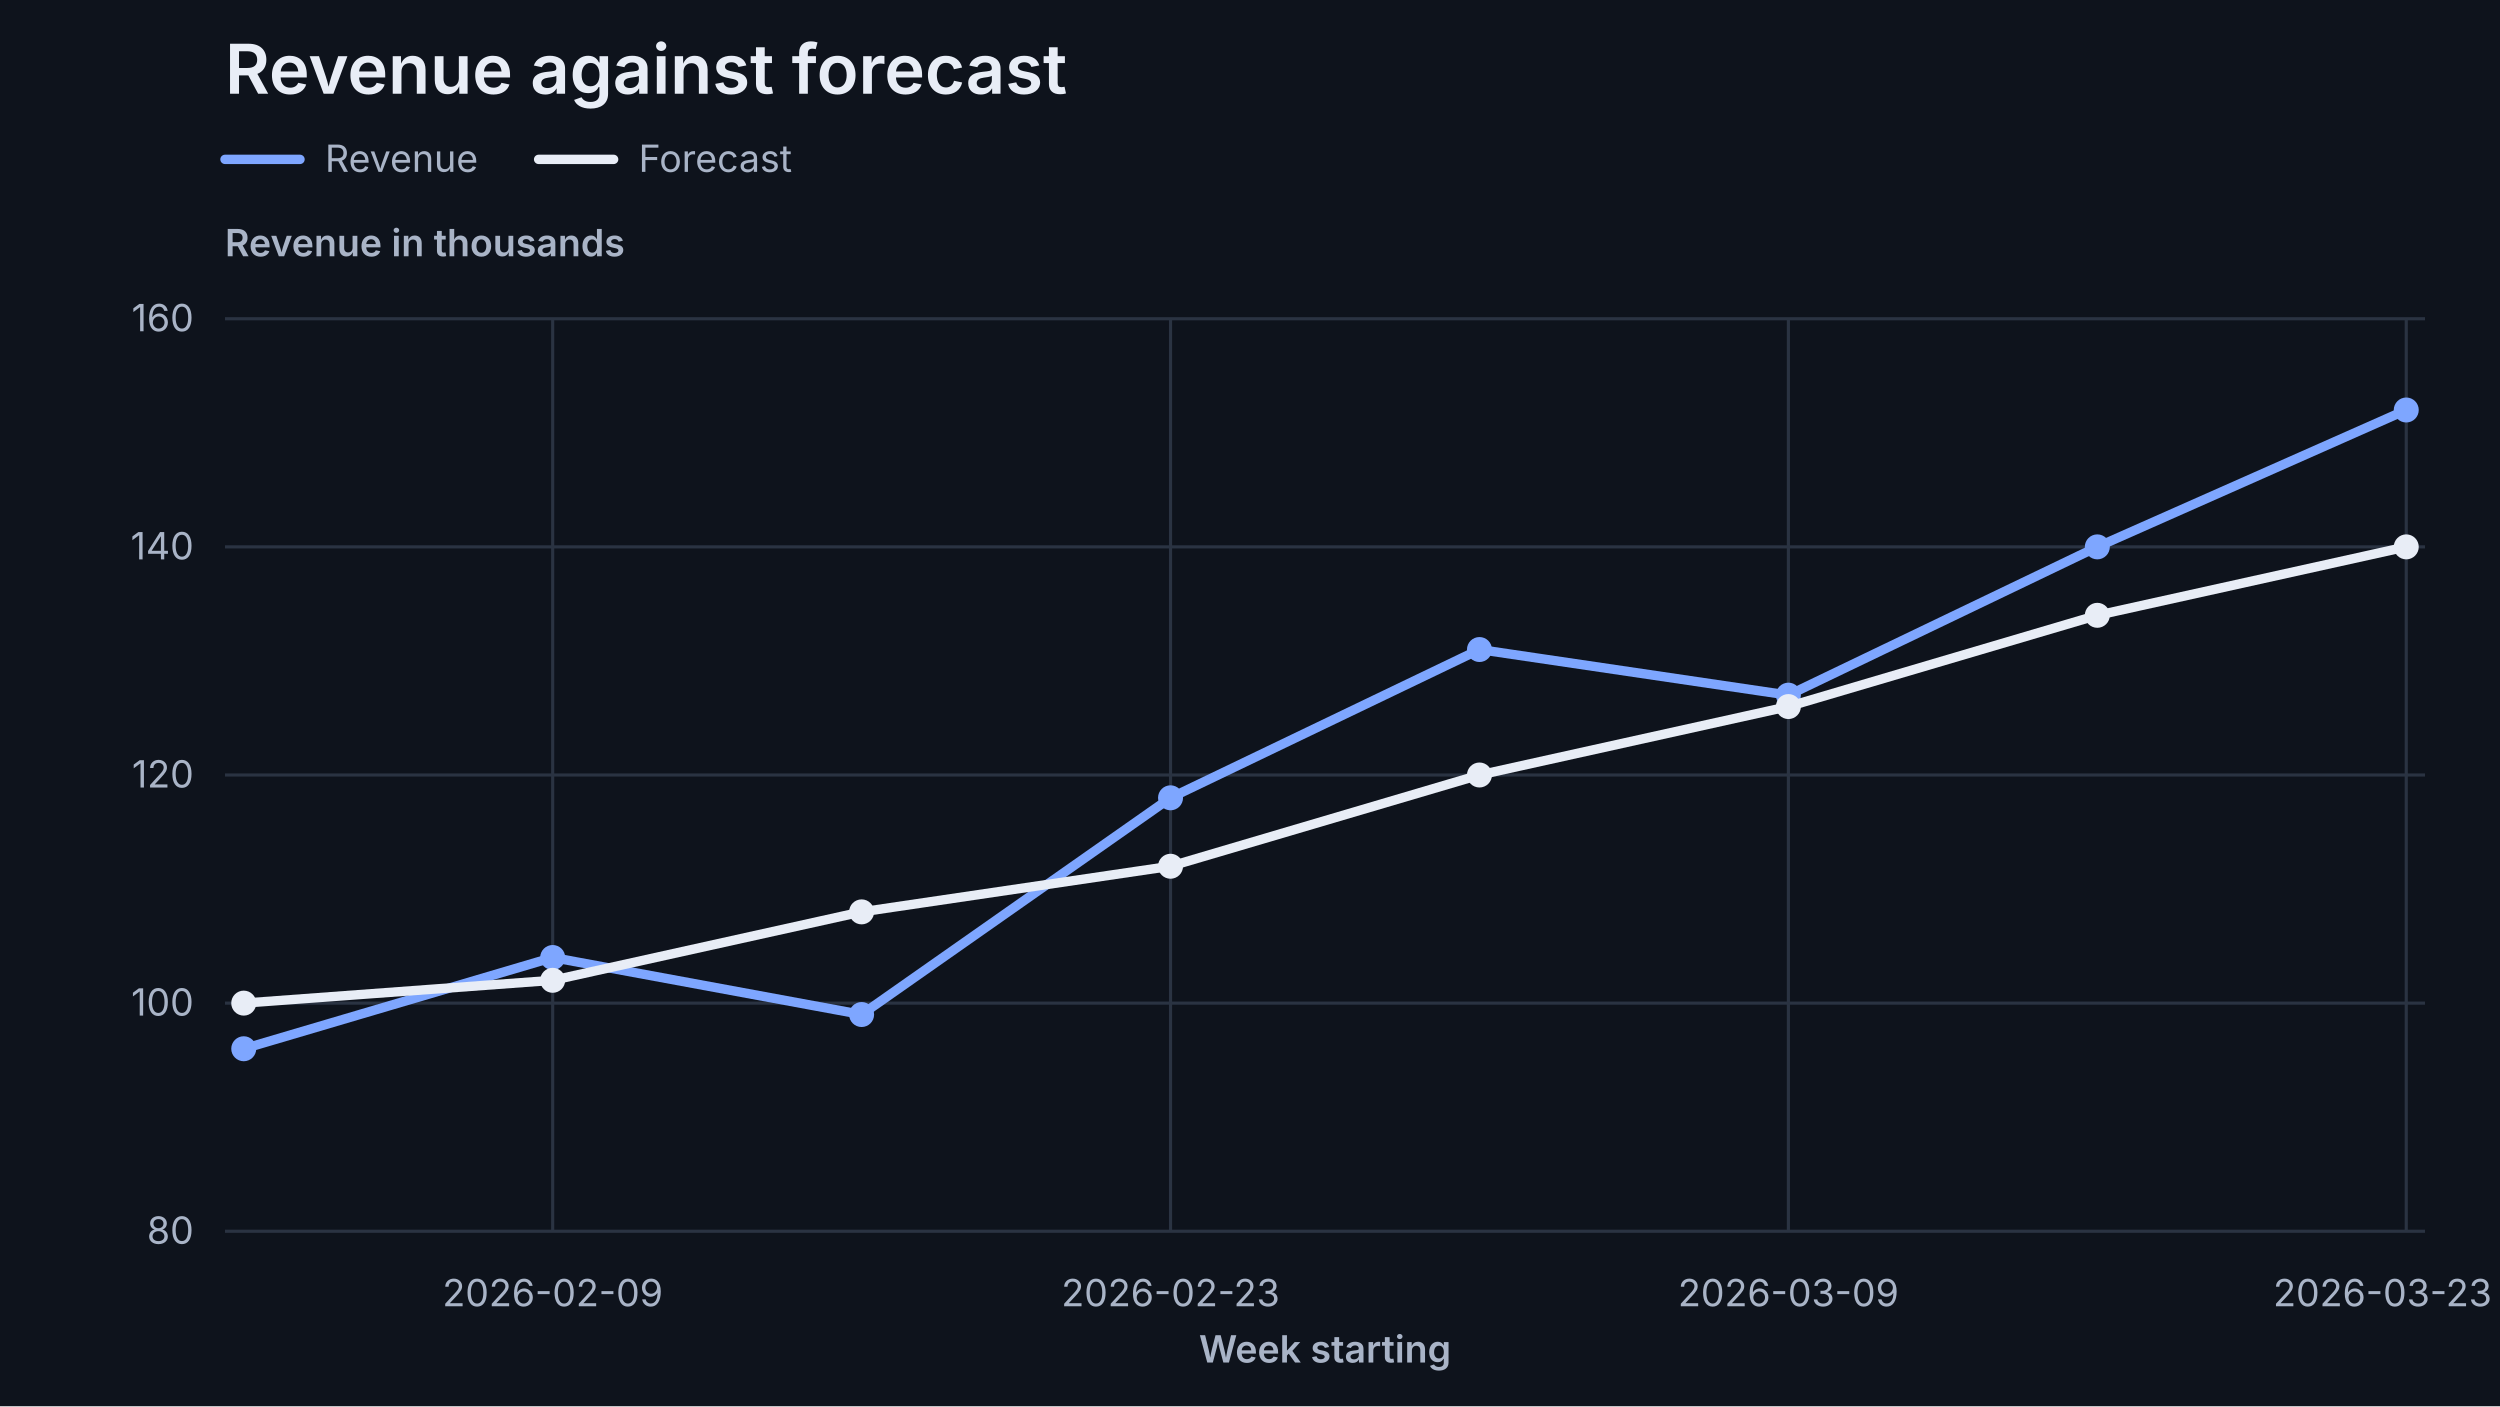
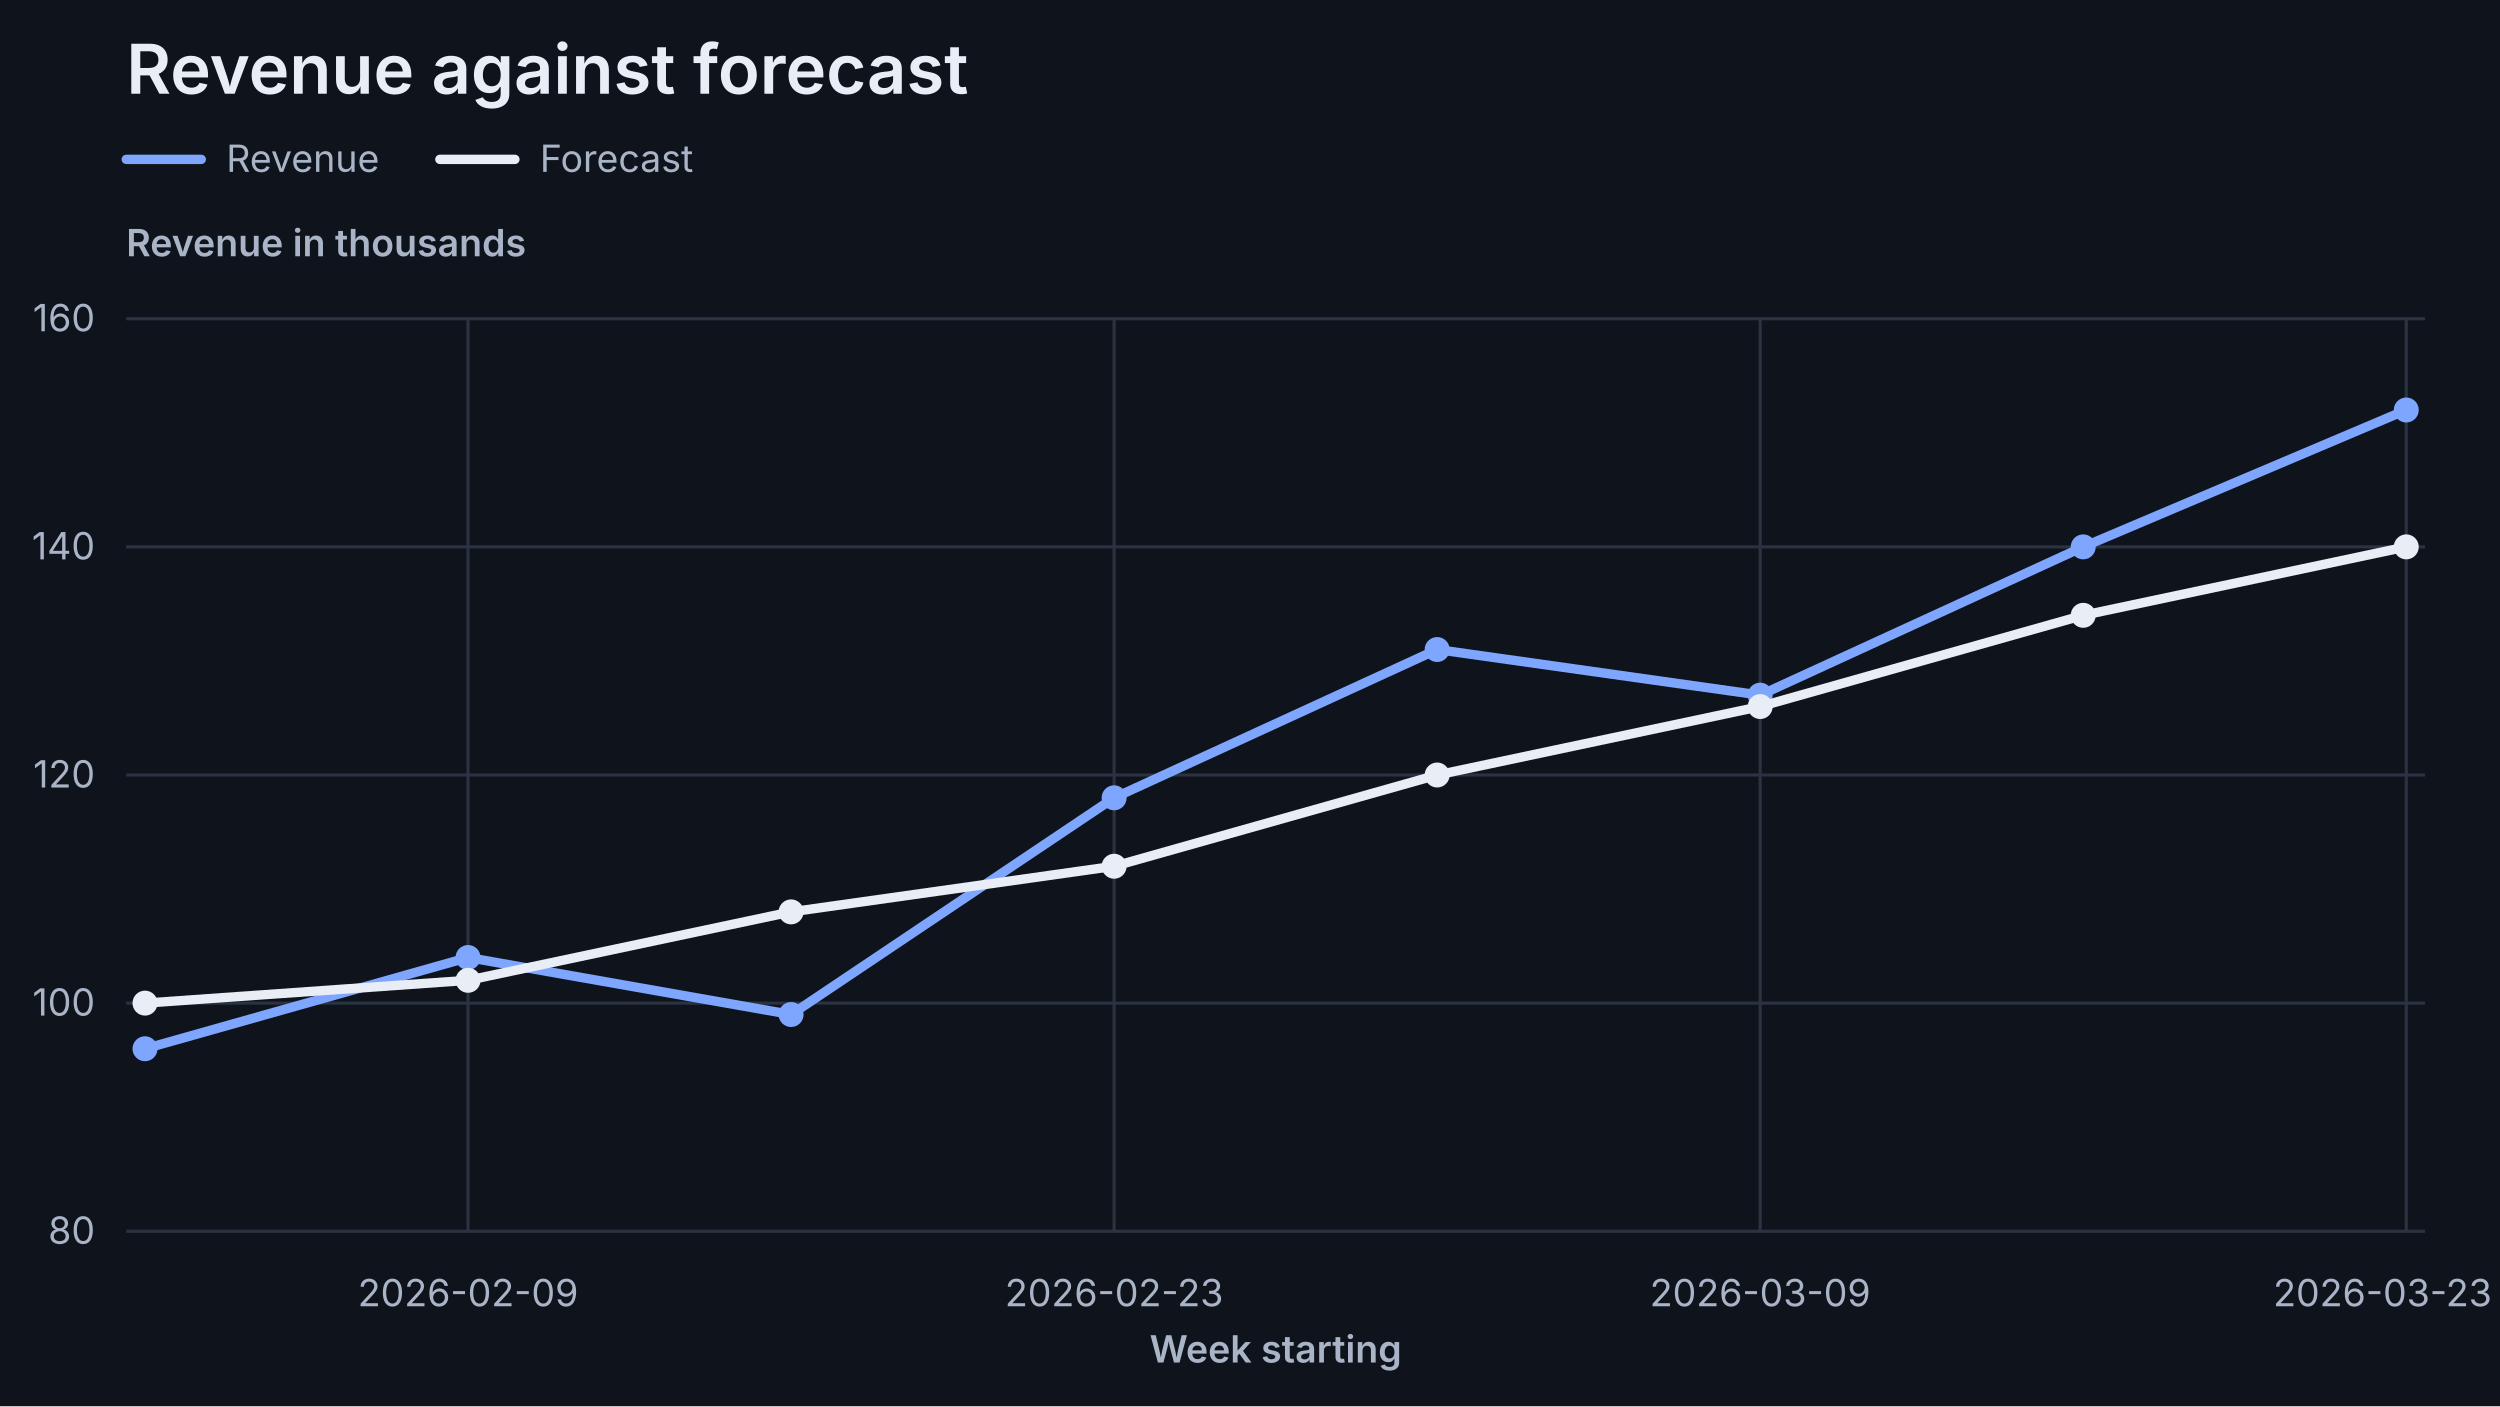
<svg xmlns="http://www.w3.org/2000/svg" width="800" height="450" viewBox="0 0 800 450" id="chartlet-394c5d57cec1282f-p" role="img" aria-labelledby="chartlet-394c5d57cec1282f-p-title chartlet-394c5d57cec1282f-p-description" class="chartlet-root chartlet-theme-dark">
  <style>#chartlet-394c5d57cec1282f-p.chartlet-root{max-width:100%;height:auto;font-family:Inter,ui-sans-serif,system-ui,sans-serif;color:#e8edf6}#chartlet-394c5d57cec1282f-p .chartlet-title{font-size:22px;font-weight:600;fill:#e8edf6}#chartlet-394c5d57cec1282f-p .chartlet-label,#chartlet-394c5d57cec1282f-p .chartlet-tick,#chartlet-394c5d57cec1282f-p .chartlet-value,#chartlet-394c5d57cec1282f-p .chartlet-value-inverse,#chartlet-394c5d57cec1282f-p .chartlet-axis-title{font-size:12px;fill:#a9b4c7}#chartlet-394c5d57cec1282f-p .chartlet-value,#chartlet-394c5d57cec1282f-p .chartlet-value-inverse{font-weight:600}#chartlet-394c5d57cec1282f-p .chartlet-value{fill:#e8edf6}#chartlet-394c5d57cec1282f-p .chartlet-value-inverse{fill:#0e131c}#chartlet-394c5d57cec1282f-p .chartlet-axis-title{font-weight:600}#chartlet-394c5d57cec1282f-p .chartlet-grid{stroke:#2a3342;stroke-width:1}#chartlet-394c5d57cec1282f-p .chartlet-zero{stroke:#7b8697;stroke-width:1.5}#chartlet-394c5d57cec1282f-p .chartlet-bar,#chartlet-394c5d57cec1282f-p .chartlet-point{fill:#7ea6ff}#chartlet-394c5d57cec1282f-p .chartlet-line{fill:none;stroke:#7ea6ff;stroke-width:3;stroke-linecap:round;stroke-linejoin:round}#chartlet-394c5d57cec1282f-p .chartlet-background{fill:#0e131c}#chartlet-394c5d57cec1282f-p .chartlet-legend{font-size:12px;fill:#a9b4c7}#chartlet-394c5d57cec1282f-p .chartlet-line-series-1{stroke:#7ea6ff}#chartlet-394c5d57cec1282f-p .chartlet-line-series-2{stroke:#ff9c72}#chartlet-394c5d57cec1282f-p .chartlet-line-series-3{stroke:#9aa7bd}#chartlet-394c5d57cec1282f-p .chartlet-line-series-4{stroke:#e2e8f4}#chartlet-394c5d57cec1282f-p .chartlet-point-series-1{fill:#7ea6ff}#chartlet-394c5d57cec1282f-p .chartlet-hit{fill:transparent;stroke:none}#chartlet-394c5d57cec1282f-p .chartlet-style-0{stroke:#7ea6ff}#chartlet-394c5d57cec1282f-p .chartlet-style-0-swatch{fill:#7ea6ff}#chartlet-394c5d57cec1282f-p .chartlet-style-0-point{fill:#7ea6ff}#chartlet-394c5d57cec1282f-p .chartlet-style-1{stroke:#e8edf6}#chartlet-394c5d57cec1282f-p .chartlet-style-1-swatch{fill:#e8edf6}#chartlet-394c5d57cec1282f-p .chartlet-style-1-point{fill:#e8edf6}</style>
  <rect class="chartlet-background" x="0" y="0" width="800" height="450" />
-   <text x="72" y="30" text-anchor="start" class="chartlet-title">Revenue against forecast</text>
-   <line x1="72" y1="394" x2="776" y2="394" class="chartlet-grid" />
-   <text x="62" y="398" text-anchor="end" class="chartlet-tick">80</text>
-   <line x1="72" y1="321" x2="776" y2="321" class="chartlet-grid" />
-   <text x="62" y="325" text-anchor="end" class="chartlet-tick">100</text>
-   <line x1="72" y1="248" x2="776" y2="248" class="chartlet-grid" />
-   <text x="62" y="252" text-anchor="end" class="chartlet-tick">120</text>
-   <line x1="72" y1="175" x2="776" y2="175" class="chartlet-grid" />
-   <text x="62" y="179" text-anchor="end" class="chartlet-tick">140</text>
-   <line x1="72" y1="102" x2="776" y2="102" class="chartlet-grid" />
-   <text x="62" y="106" text-anchor="end" class="chartlet-tick">160</text>
-   <line x1="176.857" y1="102" x2="176.857" y2="394" class="chartlet-grid" />
-   <text x="176.857" y="418" text-anchor="middle" class="chartlet-tick">2026-02-09</text>
-   <line x1="374.571" y1="102" x2="374.571" y2="394" class="chartlet-grid" />
-   <text x="374.571" y="418" text-anchor="middle" class="chartlet-tick">2026-02-23</text>
-   <line x1="572.286" y1="102" x2="572.286" y2="394" class="chartlet-grid" />
-   <text x="572.286" y="418" text-anchor="middle" class="chartlet-tick">2026-03-09</text>
+   <text x="40.403" y="30" text-anchor="start" class="chartlet-title">Revenue against forecast</text>
+   <line x1="40.403" y1="394" x2="776" y2="394" class="chartlet-grid" />
+   <text x="30.403" y="398" text-anchor="end" class="chartlet-tick">80</text>
+   <line x1="40.403" y1="321" x2="776" y2="321" class="chartlet-grid" />
+   <text x="30.403" y="325" text-anchor="end" class="chartlet-tick">100</text>
+   <line x1="40.403" y1="248" x2="776" y2="248" class="chartlet-grid" />
+   <text x="30.403" y="252" text-anchor="end" class="chartlet-tick">120</text>
+   <line x1="40.403" y1="175" x2="776" y2="175" class="chartlet-grid" />
+   <text x="30.403" y="179" text-anchor="end" class="chartlet-tick">140</text>
+   <line x1="40.403" y1="102" x2="776" y2="102" class="chartlet-grid" />
+   <text x="30.403" y="106" text-anchor="end" class="chartlet-tick">160</text>
+   <line x1="149.774" y1="102" x2="149.774" y2="394" class="chartlet-grid" />
+   <text x="149.774" y="418" text-anchor="middle" class="chartlet-tick">2026-02-09</text>
+   <line x1="356.516" y1="102" x2="356.516" y2="394" class="chartlet-grid" />
+   <text x="356.516" y="418" text-anchor="middle" class="chartlet-tick">2026-02-23</text>
+   <line x1="563.258" y1="102" x2="563.258" y2="394" class="chartlet-grid" />
+   <text x="563.258" y="418" text-anchor="middle" class="chartlet-tick">2026-03-09</text>
  <line x1="770" y1="102" x2="770" y2="394" class="chartlet-grid" />
  <text x="762.4" y="418" text-anchor="middle" class="chartlet-tick">2026-03-23</text>
-   <text x="72" y="82" text-anchor="start" class="chartlet-axis-title">Revenue in thousands</text>
-   <polyline points="72,51 96,51" class="chartlet-line chartlet-style-0" />
-   <text x="104" y="55" text-anchor="start" class="chartlet-legend">Revenue</text>
-   <polyline points="172.36,51 196.36,51" class="chartlet-line chartlet-style-1" />
-   <text x="204.36" y="55" text-anchor="start" class="chartlet-legend">Forecast</text>
-   <polyline points="78,335.6 176.857,306.4 275.714,324.65 374.571,255.3 473.429,207.85 572.286,222.45 671.143,175 770,131.2" class="chartlet-line chartlet-style-0" />
-   <circle cx="78" cy="335.6" r="4" class="chartlet-point chartlet-style-0-point" />
-   <circle cx="176.857" cy="306.4" r="4" class="chartlet-point chartlet-style-0-point" />
-   <circle cx="275.714" cy="324.65" r="4" class="chartlet-point chartlet-style-0-point" />
-   <circle cx="374.571" cy="255.3" r="4" class="chartlet-point chartlet-style-0-point" />
-   <circle cx="473.429" cy="207.85" r="4" class="chartlet-point chartlet-style-0-point" />
-   <circle cx="572.286" cy="222.45" r="4" class="chartlet-point chartlet-style-0-point" />
-   <circle cx="671.143" cy="175" r="4" class="chartlet-point chartlet-style-0-point" />
+   <text x="40.403" y="82" text-anchor="start" class="chartlet-axis-title">Revenue in thousands</text>
+   <polyline points="40.403,51 64.403,51" class="chartlet-line chartlet-style-0" />
+   <text x="72.403" y="55" text-anchor="start" class="chartlet-legend">Revenue</text>
+   <polyline points="140.763,51 164.763,51" class="chartlet-line chartlet-style-1" />
+   <text x="172.763" y="55" text-anchor="start" class="chartlet-legend">Forecast</text>
+   <polyline points="46.403,335.6 149.774,306.4 253.145,324.65 356.516,255.3 459.887,207.85 563.258,222.45 666.629,175 770,131.2" class="chartlet-line chartlet-style-0" />
+   <circle cx="46.403" cy="335.6" r="4" class="chartlet-point chartlet-style-0-point" />
+   <circle cx="149.774" cy="306.4" r="4" class="chartlet-point chartlet-style-0-point" />
+   <circle cx="253.145" cy="324.65" r="4" class="chartlet-point chartlet-style-0-point" />
+   <circle cx="356.516" cy="255.3" r="4" class="chartlet-point chartlet-style-0-point" />
+   <circle cx="459.887" cy="207.85" r="4" class="chartlet-point chartlet-style-0-point" />
+   <circle cx="563.258" cy="222.45" r="4" class="chartlet-point chartlet-style-0-point" />
+   <circle cx="666.629" cy="175" r="4" class="chartlet-point chartlet-style-0-point" />
  <circle cx="770" cy="131.2" r="4" class="chartlet-point chartlet-style-0-point" />
-   <polyline points="78,321 176.857,313.7 275.714,291.8 374.571,277.2 473.429,248 572.286,226.1 671.143,196.9 770,175" class="chartlet-line chartlet-style-1" />
-   <circle cx="78" cy="321" r="4" class="chartlet-point chartlet-style-1-point" />
-   <circle cx="176.857" cy="313.7" r="4" class="chartlet-point chartlet-style-1-point" />
-   <circle cx="275.714" cy="291.8" r="4" class="chartlet-point chartlet-style-1-point" />
-   <circle cx="374.571" cy="277.2" r="4" class="chartlet-point chartlet-style-1-point" />
-   <circle cx="473.429" cy="248" r="4" class="chartlet-point chartlet-style-1-point" />
-   <circle cx="572.286" cy="226.1" r="4" class="chartlet-point chartlet-style-1-point" />
-   <circle cx="671.143" cy="196.9" r="4" class="chartlet-point chartlet-style-1-point" />
+   <polyline points="46.403,321 149.774,313.7 253.145,291.8 356.516,277.2 459.887,248 563.258,226.1 666.629,196.9 770,175" class="chartlet-line chartlet-style-1" />
+   <circle cx="46.403" cy="321" r="4" class="chartlet-point chartlet-style-1-point" />
+   <circle cx="149.774" cy="313.7" r="4" class="chartlet-point chartlet-style-1-point" />
+   <circle cx="253.145" cy="291.8" r="4" class="chartlet-point chartlet-style-1-point" />
+   <circle cx="356.516" cy="277.2" r="4" class="chartlet-point chartlet-style-1-point" />
+   <circle cx="459.887" cy="248" r="4" class="chartlet-point chartlet-style-1-point" />
+   <circle cx="563.258" cy="226.1" r="4" class="chartlet-point chartlet-style-1-point" />
+   <circle cx="666.629" cy="196.9" r="4" class="chartlet-point chartlet-style-1-point" />
  <circle cx="770" cy="175" r="4" class="chartlet-point chartlet-style-1-point" />
-   <text x="424" y="436" text-anchor="middle" class="chartlet-axis-title">Week starting</text>
+   <text x="408.202" y="436" text-anchor="middle" class="chartlet-axis-title">Week starting</text>
</svg>
